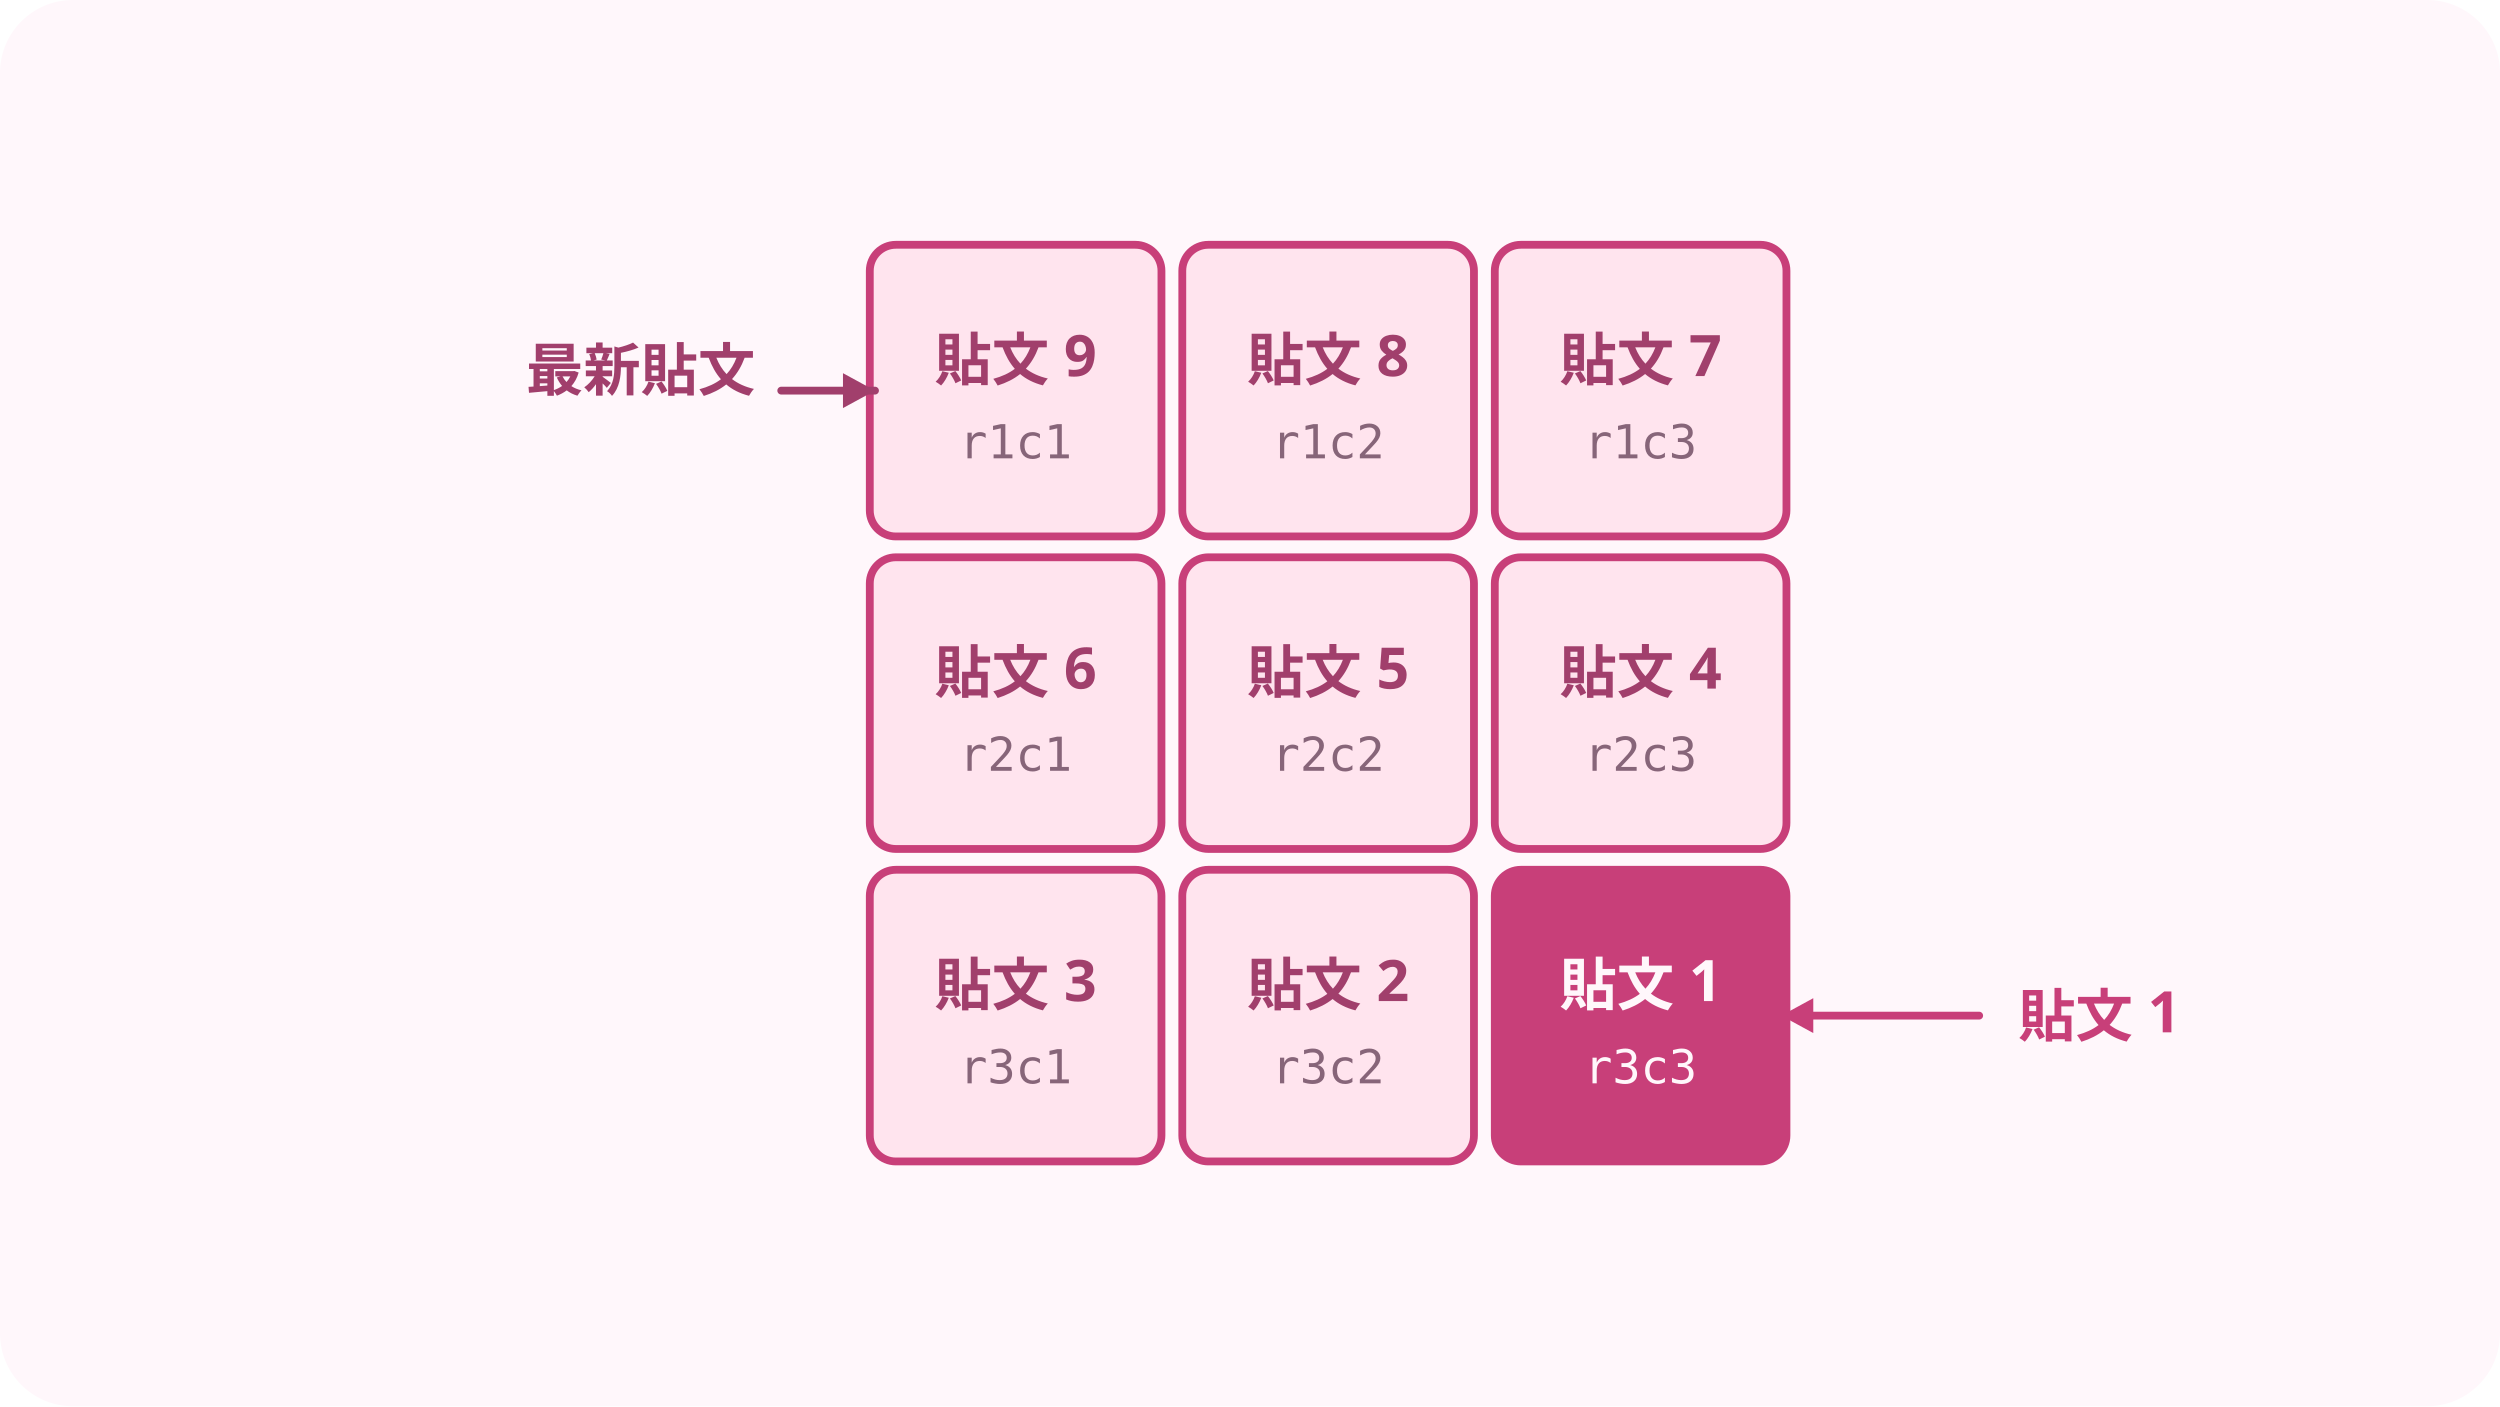
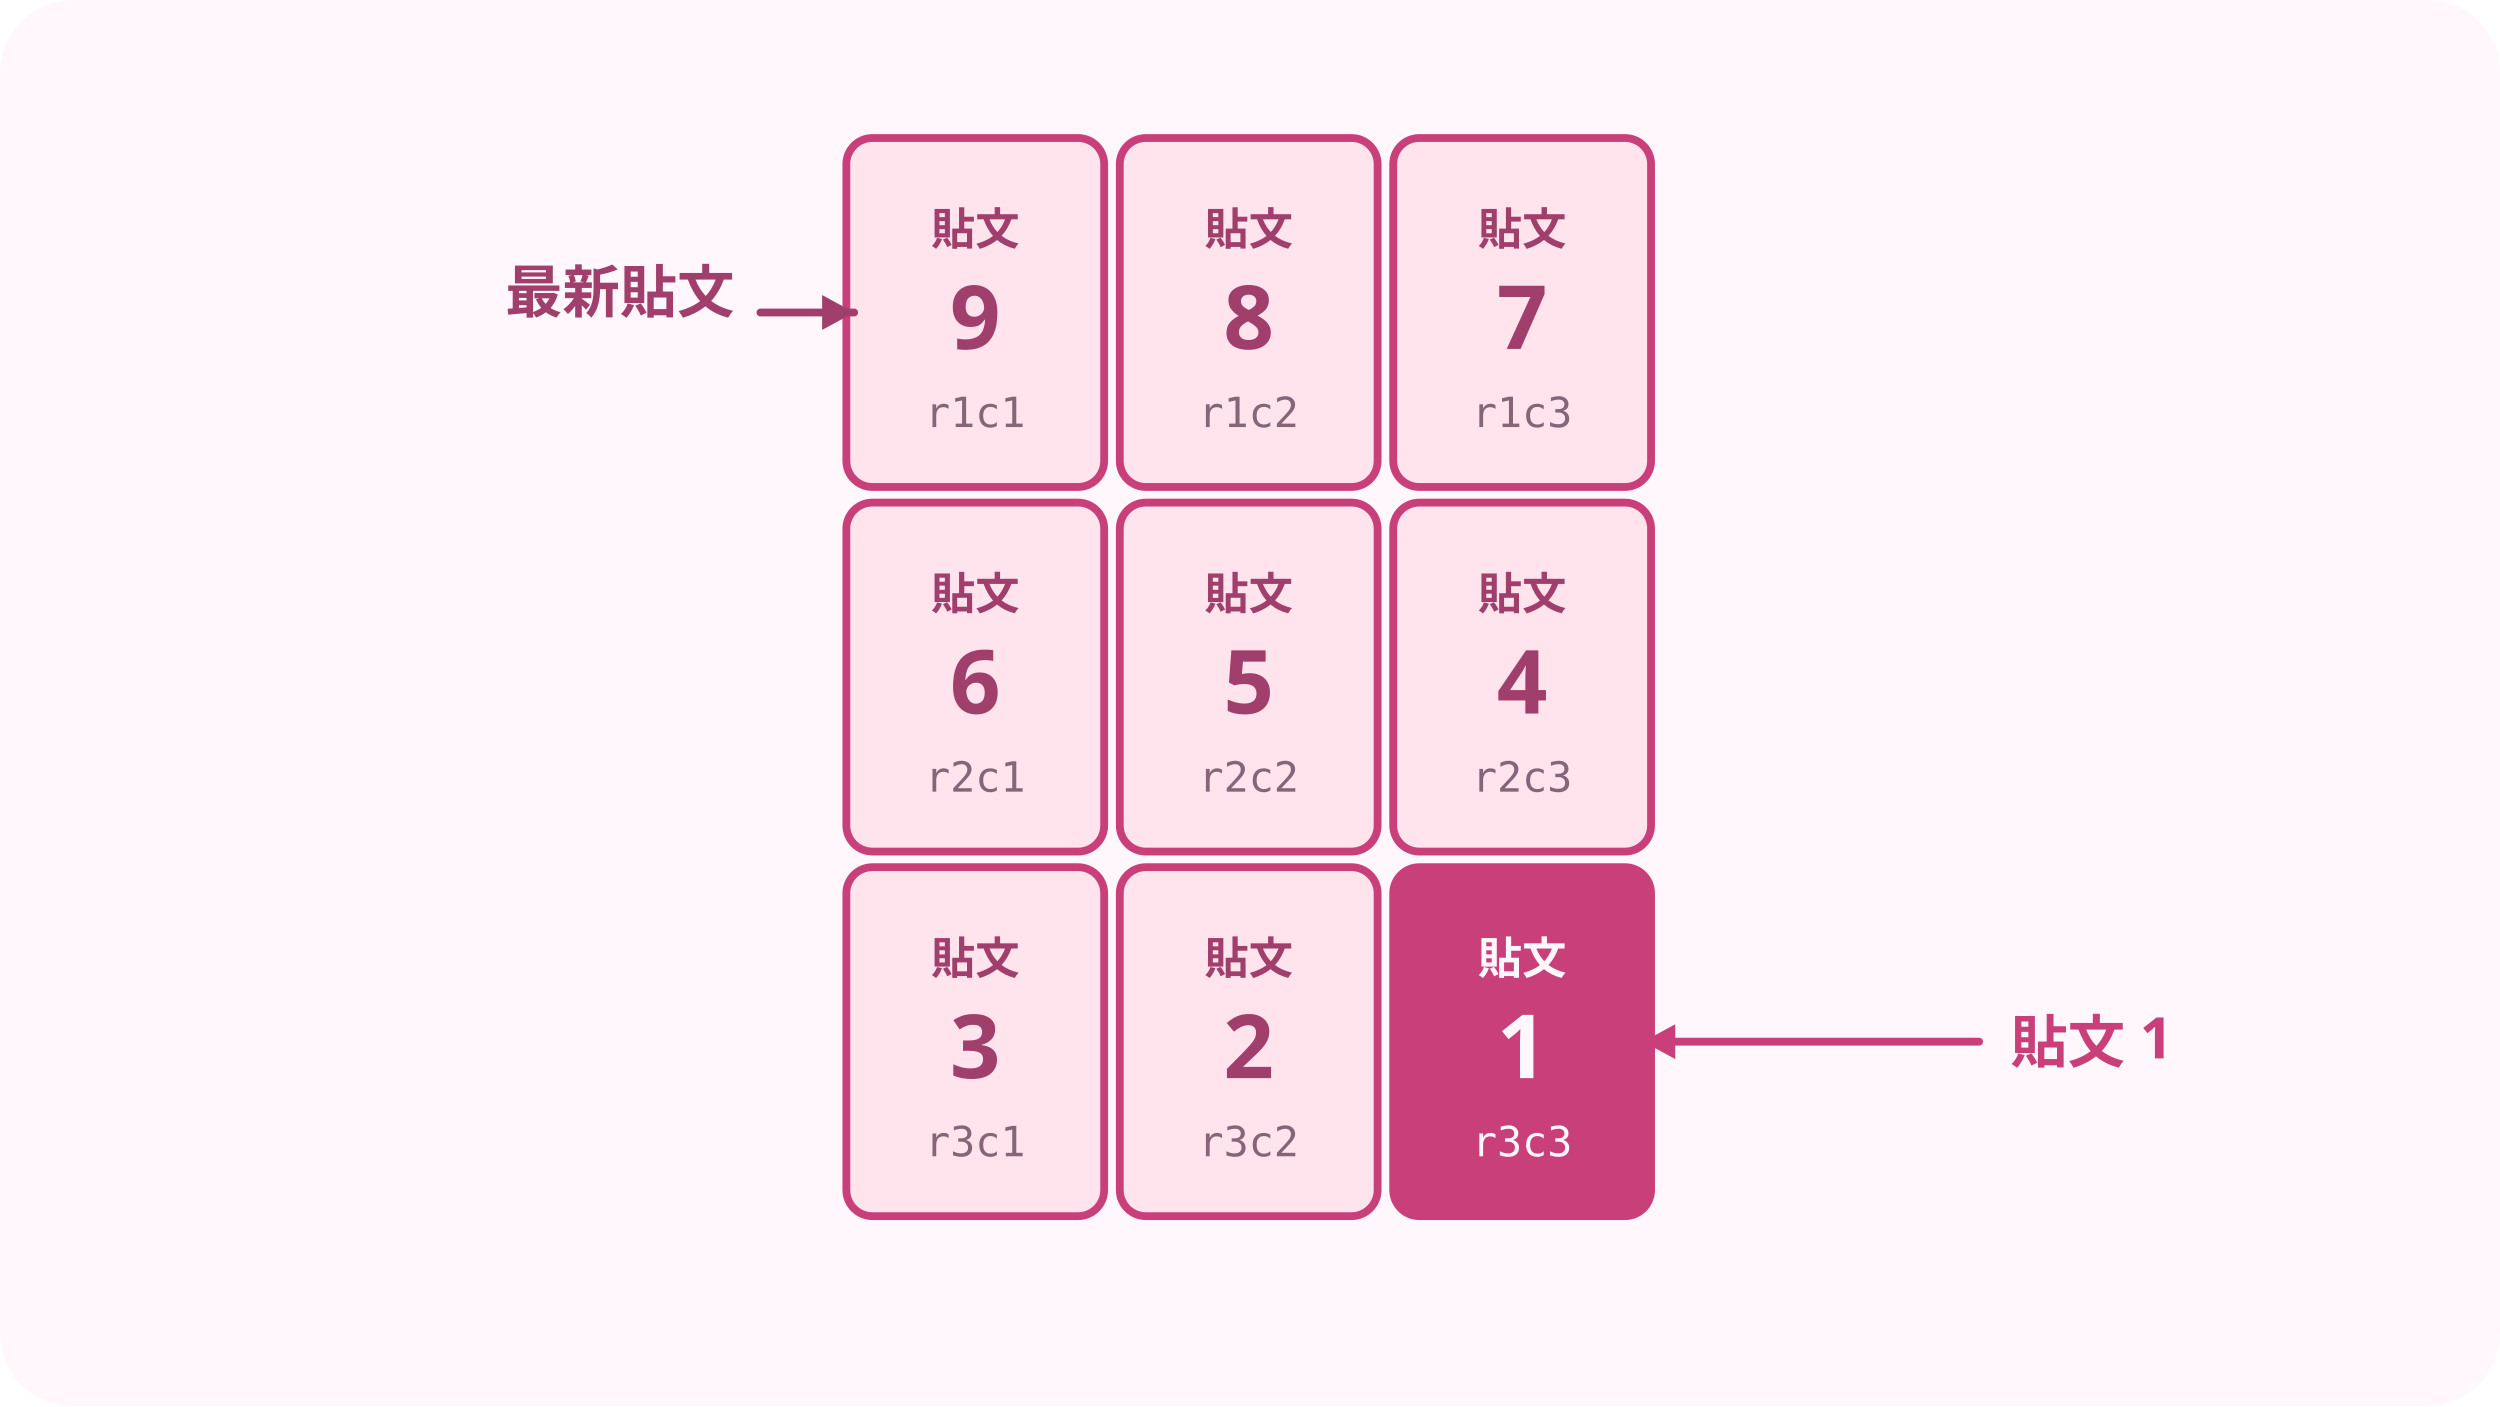
<svg xmlns="http://www.w3.org/2000/svg" viewBox="0 0 960 540" role="img" aria-label="先發最後一塊：它最後會在右下角。">
  <rect width="960" height="540" rx="28" fill="#fff7fb" />
-   <rect x="334" y="94" width="112" height="112" rx="10" fill="#ffe4ee" stroke="#c83f79" stroke-width="3" />
-   <text x="390.0" y="146.0" fill="#a13f6c" font-size="22" font-weight="800" text-anchor="middle" font-family="system-ui,'PingFang SC','Noto Sans SC','Hiragino Sans',sans-serif">貼文 9</text>
-   <text x="390.0" y="176.0" fill="#876579" font-size="18" font-weight="400" text-anchor="middle" font-family="ui-monospace,Menlo,Consolas,monospace">r1c1</text>
-   <rect x="454" y="94" width="112" height="112" rx="10" fill="#ffe4ee" stroke="#c83f79" stroke-width="3" />
-   <text x="510.0" y="146.0" fill="#a13f6c" font-size="22" font-weight="800" text-anchor="middle" font-family="system-ui,'PingFang SC','Noto Sans SC','Hiragino Sans',sans-serif">貼文 8</text>
-   <text x="510.0" y="176.0" fill="#876579" font-size="18" font-weight="400" text-anchor="middle" font-family="ui-monospace,Menlo,Consolas,monospace">r1c2</text>
-   <rect x="574" y="94" width="112" height="112" rx="10" fill="#ffe4ee" stroke="#c83f79" stroke-width="3" />
-   <text x="630.0" y="146.0" fill="#a13f6c" font-size="22" font-weight="800" text-anchor="middle" font-family="system-ui,'PingFang SC','Noto Sans SC','Hiragino Sans',sans-serif">貼文 7</text>
-   <text x="630.0" y="176.0" fill="#876579" font-size="18" font-weight="400" text-anchor="middle" font-family="ui-monospace,Menlo,Consolas,monospace">r1c3</text>
-   <rect x="334" y="214" width="112" height="112" rx="10" fill="#ffe4ee" stroke="#c83f79" stroke-width="3" />
-   <text x="390.0" y="266.0" fill="#a13f6c" font-size="22" font-weight="800" text-anchor="middle" font-family="system-ui,'PingFang SC','Noto Sans SC','Hiragino Sans',sans-serif">貼文 6</text>
-   <text x="390.0" y="296.0" fill="#876579" font-size="18" font-weight="400" text-anchor="middle" font-family="ui-monospace,Menlo,Consolas,monospace">r2c1</text>
-   <rect x="454" y="214" width="112" height="112" rx="10" fill="#ffe4ee" stroke="#c83f79" stroke-width="3" />
-   <text x="510.0" y="266.0" fill="#a13f6c" font-size="22" font-weight="800" text-anchor="middle" font-family="system-ui,'PingFang SC','Noto Sans SC','Hiragino Sans',sans-serif">貼文 5</text>
-   <text x="510.0" y="296.0" fill="#876579" font-size="18" font-weight="400" text-anchor="middle" font-family="ui-monospace,Menlo,Consolas,monospace">r2c2</text>
-   <rect x="574" y="214" width="112" height="112" rx="10" fill="#ffe4ee" stroke="#c83f79" stroke-width="3" />
-   <text x="630.0" y="266.0" fill="#a13f6c" font-size="22" font-weight="800" text-anchor="middle" font-family="system-ui,'PingFang SC','Noto Sans SC','Hiragino Sans',sans-serif">貼文 4</text>
-   <text x="630.0" y="296.0" fill="#876579" font-size="18" font-weight="400" text-anchor="middle" font-family="ui-monospace,Menlo,Consolas,monospace">r2c3</text>
-   <rect x="334" y="334" width="112" height="112" rx="10" fill="#ffe4ee" stroke="#c83f79" stroke-width="3" />
-   <text x="390.0" y="386.0" fill="#a13f6c" font-size="22" font-weight="800" text-anchor="middle" font-family="system-ui,'PingFang SC','Noto Sans SC','Hiragino Sans',sans-serif">貼文 3</text>
-   <text x="390.0" y="416.0" fill="#876579" font-size="18" font-weight="400" text-anchor="middle" font-family="ui-monospace,Menlo,Consolas,monospace">r3c1</text>
-   <rect x="454" y="334" width="112" height="112" rx="10" fill="#ffe4ee" stroke="#c83f79" stroke-width="3" />
-   <text x="510.0" y="386.0" fill="#a13f6c" font-size="22" font-weight="800" text-anchor="middle" font-family="system-ui,'PingFang SC','Noto Sans SC','Hiragino Sans',sans-serif">貼文 2</text>
-   <text x="510.0" y="416.0" fill="#876579" font-size="18" font-weight="400" text-anchor="middle" font-family="ui-monospace,Menlo,Consolas,monospace">r3c2</text>
-   <rect x="574" y="334" width="112" height="112" rx="10" fill="#c83f79" stroke="#c83f79" stroke-width="3" />
-   <text x="630.0" y="386.0" fill="#fff7fb" font-size="22" font-weight="800" text-anchor="middle" font-family="system-ui,'PingFang SC','Noto Sans SC','Hiragino Sans',sans-serif">貼文 1</text>
-   <text x="630.0" y="416.0" fill="#fff7fb" font-size="18" font-weight="400" text-anchor="middle" font-family="ui-monospace,Menlo,Consolas,monospace">r3c3</text>
-   <line x1="300" y1="150" x2="336" y2="150" stroke="#a13f6c" stroke-width="3" stroke-linecap="round" />
-   <path d="M336 150 L323.7 156.7 L323.7 143.3 Z" fill="#a13f6c" />
-   <text x="290" y="150" fill="#a13f6c" font-size="22" font-weight="800" text-anchor="end" font-family="system-ui,'PingFang SC','Noto Sans SC','Hiragino Sans',sans-serif">最新貼文</text>
-   <line x1="760" y1="390" x2="684" y2="390" stroke="#c83f79" stroke-width="3" stroke-linecap="round" />
-   <path d="M684 390 L696.3 383.3 L696.3 396.7 Z" fill="#c83f79" />
-   <text x="775" y="398" fill="#c83f79" font-size="22" font-weight="800" text-anchor="start" font-family="system-ui,'PingFang SC','Noto Sans SC','Hiragino Sans',sans-serif">貼文 1</text>
+   <rect x="325" y="53" width="99" height="134" rx="10" fill="#ffe4ee" stroke="#c83f79" stroke-width="3" />
+   <text x="374.5" y="94" fill="#a13f6c" font-size="17" font-weight="700" text-anchor="middle" font-family="system-ui,'PingFang SC','Noto Sans SC','Hiragino Sans',sans-serif">貼文</text>
+   <text x="374.5" y="134" fill="#a13f6c" font-size="34" font-weight="800" text-anchor="middle" font-family="system-ui,'PingFang SC','Noto Sans SC','Hiragino Sans',sans-serif">9</text>
+   <text x="374.5" y="164" fill="#876579" font-size="16" font-weight="400" text-anchor="middle" font-family="ui-monospace,Menlo,Consolas,monospace">r1c1</text>
+   <rect x="430" y="53" width="99" height="134" rx="10" fill="#ffe4ee" stroke="#c83f79" stroke-width="3" />
+   <text x="479.5" y="94" fill="#a13f6c" font-size="17" font-weight="700" text-anchor="middle" font-family="system-ui,'PingFang SC','Noto Sans SC','Hiragino Sans',sans-serif">貼文</text>
+   <text x="479.5" y="134" fill="#a13f6c" font-size="34" font-weight="800" text-anchor="middle" font-family="system-ui,'PingFang SC','Noto Sans SC','Hiragino Sans',sans-serif">8</text>
+   <text x="479.5" y="164" fill="#876579" font-size="16" font-weight="400" text-anchor="middle" font-family="ui-monospace,Menlo,Consolas,monospace">r1c2</text>
+   <rect x="535" y="53" width="99" height="134" rx="10" fill="#ffe4ee" stroke="#c83f79" stroke-width="3" />
+   <text x="584.5" y="94" fill="#a13f6c" font-size="17" font-weight="700" text-anchor="middle" font-family="system-ui,'PingFang SC','Noto Sans SC','Hiragino Sans',sans-serif">貼文</text>
+   <text x="584.5" y="134" fill="#a13f6c" font-size="34" font-weight="800" text-anchor="middle" font-family="system-ui,'PingFang SC','Noto Sans SC','Hiragino Sans',sans-serif">7</text>
+   <text x="584.5" y="164" fill="#876579" font-size="16" font-weight="400" text-anchor="middle" font-family="ui-monospace,Menlo,Consolas,monospace">r1c3</text>
+   <rect x="325" y="193" width="99" height="134" rx="10" fill="#ffe4ee" stroke="#c83f79" stroke-width="3" />
+   <text x="374.5" y="234" fill="#a13f6c" font-size="17" font-weight="700" text-anchor="middle" font-family="system-ui,'PingFang SC','Noto Sans SC','Hiragino Sans',sans-serif">貼文</text>
+   <text x="374.5" y="274" fill="#a13f6c" font-size="34" font-weight="800" text-anchor="middle" font-family="system-ui,'PingFang SC','Noto Sans SC','Hiragino Sans',sans-serif">6</text>
+   <text x="374.5" y="304" fill="#876579" font-size="16" font-weight="400" text-anchor="middle" font-family="ui-monospace,Menlo,Consolas,monospace">r2c1</text>
+   <rect x="430" y="193" width="99" height="134" rx="10" fill="#ffe4ee" stroke="#c83f79" stroke-width="3" />
+   <text x="479.5" y="234" fill="#a13f6c" font-size="17" font-weight="700" text-anchor="middle" font-family="system-ui,'PingFang SC','Noto Sans SC','Hiragino Sans',sans-serif">貼文</text>
+   <text x="479.5" y="274" fill="#a13f6c" font-size="34" font-weight="800" text-anchor="middle" font-family="system-ui,'PingFang SC','Noto Sans SC','Hiragino Sans',sans-serif">5</text>
+   <text x="479.5" y="304" fill="#876579" font-size="16" font-weight="400" text-anchor="middle" font-family="ui-monospace,Menlo,Consolas,monospace">r2c2</text>
+   <rect x="535" y="193" width="99" height="134" rx="10" fill="#ffe4ee" stroke="#c83f79" stroke-width="3" />
+   <text x="584.5" y="234" fill="#a13f6c" font-size="17" font-weight="700" text-anchor="middle" font-family="system-ui,'PingFang SC','Noto Sans SC','Hiragino Sans',sans-serif">貼文</text>
+   <text x="584.5" y="274" fill="#a13f6c" font-size="34" font-weight="800" text-anchor="middle" font-family="system-ui,'PingFang SC','Noto Sans SC','Hiragino Sans',sans-serif">4</text>
+   <text x="584.5" y="304" fill="#876579" font-size="16" font-weight="400" text-anchor="middle" font-family="ui-monospace,Menlo,Consolas,monospace">r2c3</text>
+   <rect x="325" y="333" width="99" height="134" rx="10" fill="#ffe4ee" stroke="#c83f79" stroke-width="3" />
+   <text x="374.5" y="374" fill="#a13f6c" font-size="17" font-weight="700" text-anchor="middle" font-family="system-ui,'PingFang SC','Noto Sans SC','Hiragino Sans',sans-serif">貼文</text>
+   <text x="374.5" y="414" fill="#a13f6c" font-size="34" font-weight="800" text-anchor="middle" font-family="system-ui,'PingFang SC','Noto Sans SC','Hiragino Sans',sans-serif">3</text>
+   <text x="374.5" y="444" fill="#876579" font-size="16" font-weight="400" text-anchor="middle" font-family="ui-monospace,Menlo,Consolas,monospace">r3c1</text>
+   <rect x="430" y="333" width="99" height="134" rx="10" fill="#ffe4ee" stroke="#c83f79" stroke-width="3" />
+   <text x="479.5" y="374" fill="#a13f6c" font-size="17" font-weight="700" text-anchor="middle" font-family="system-ui,'PingFang SC','Noto Sans SC','Hiragino Sans',sans-serif">貼文</text>
+   <text x="479.5" y="414" fill="#a13f6c" font-size="34" font-weight="800" text-anchor="middle" font-family="system-ui,'PingFang SC','Noto Sans SC','Hiragino Sans',sans-serif">2</text>
+   <text x="479.5" y="444" fill="#876579" font-size="16" font-weight="400" text-anchor="middle" font-family="ui-monospace,Menlo,Consolas,monospace">r3c2</text>
+   <rect x="535" y="333" width="99" height="134" rx="10" fill="#c83f79" stroke="#c83f79" stroke-width="3" />
+   <text x="584.5" y="374" fill="#fff7fb" font-size="17" font-weight="700" text-anchor="middle" font-family="system-ui,'PingFang SC','Noto Sans SC','Hiragino Sans',sans-serif">貼文</text>
+   <text x="584.5" y="414" fill="#fff7fb" font-size="34" font-weight="800" text-anchor="middle" font-family="system-ui,'PingFang SC','Noto Sans SC','Hiragino Sans',sans-serif">1</text>
+   <text x="584.5" y="444" fill="#fff7fb" font-size="16" font-weight="400" text-anchor="middle" font-family="ui-monospace,Menlo,Consolas,monospace">r3c3</text>
+   <line x1="292" y1="120.0" x2="328" y2="120.0" stroke="#a13f6c" stroke-width="3" stroke-linecap="round" />
+   <path d="M328 120.0 L315.7 126.7 L315.7 113.3 Z" fill="#a13f6c" />
+   <text x="282" y="120.0" fill="#a13f6c" font-size="22" font-weight="800" text-anchor="end" font-family="system-ui,'PingFang SC','Noto Sans SC','Hiragino Sans',sans-serif">最新貼文</text>
+   <line x1="760" y1="400.0" x2="631" y2="400.0" stroke="#c83f79" stroke-width="3" stroke-linecap="round" />
+   <path d="M631 400.0 L643.3 393.3 L643.3 406.7 Z" fill="#c83f79" />
+   <text x="772" y="408.0" fill="#c83f79" font-size="22" font-weight="800" text-anchor="start" font-family="system-ui,'PingFang SC','Noto Sans SC','Hiragino Sans',sans-serif">貼文 1</text>
</svg>
